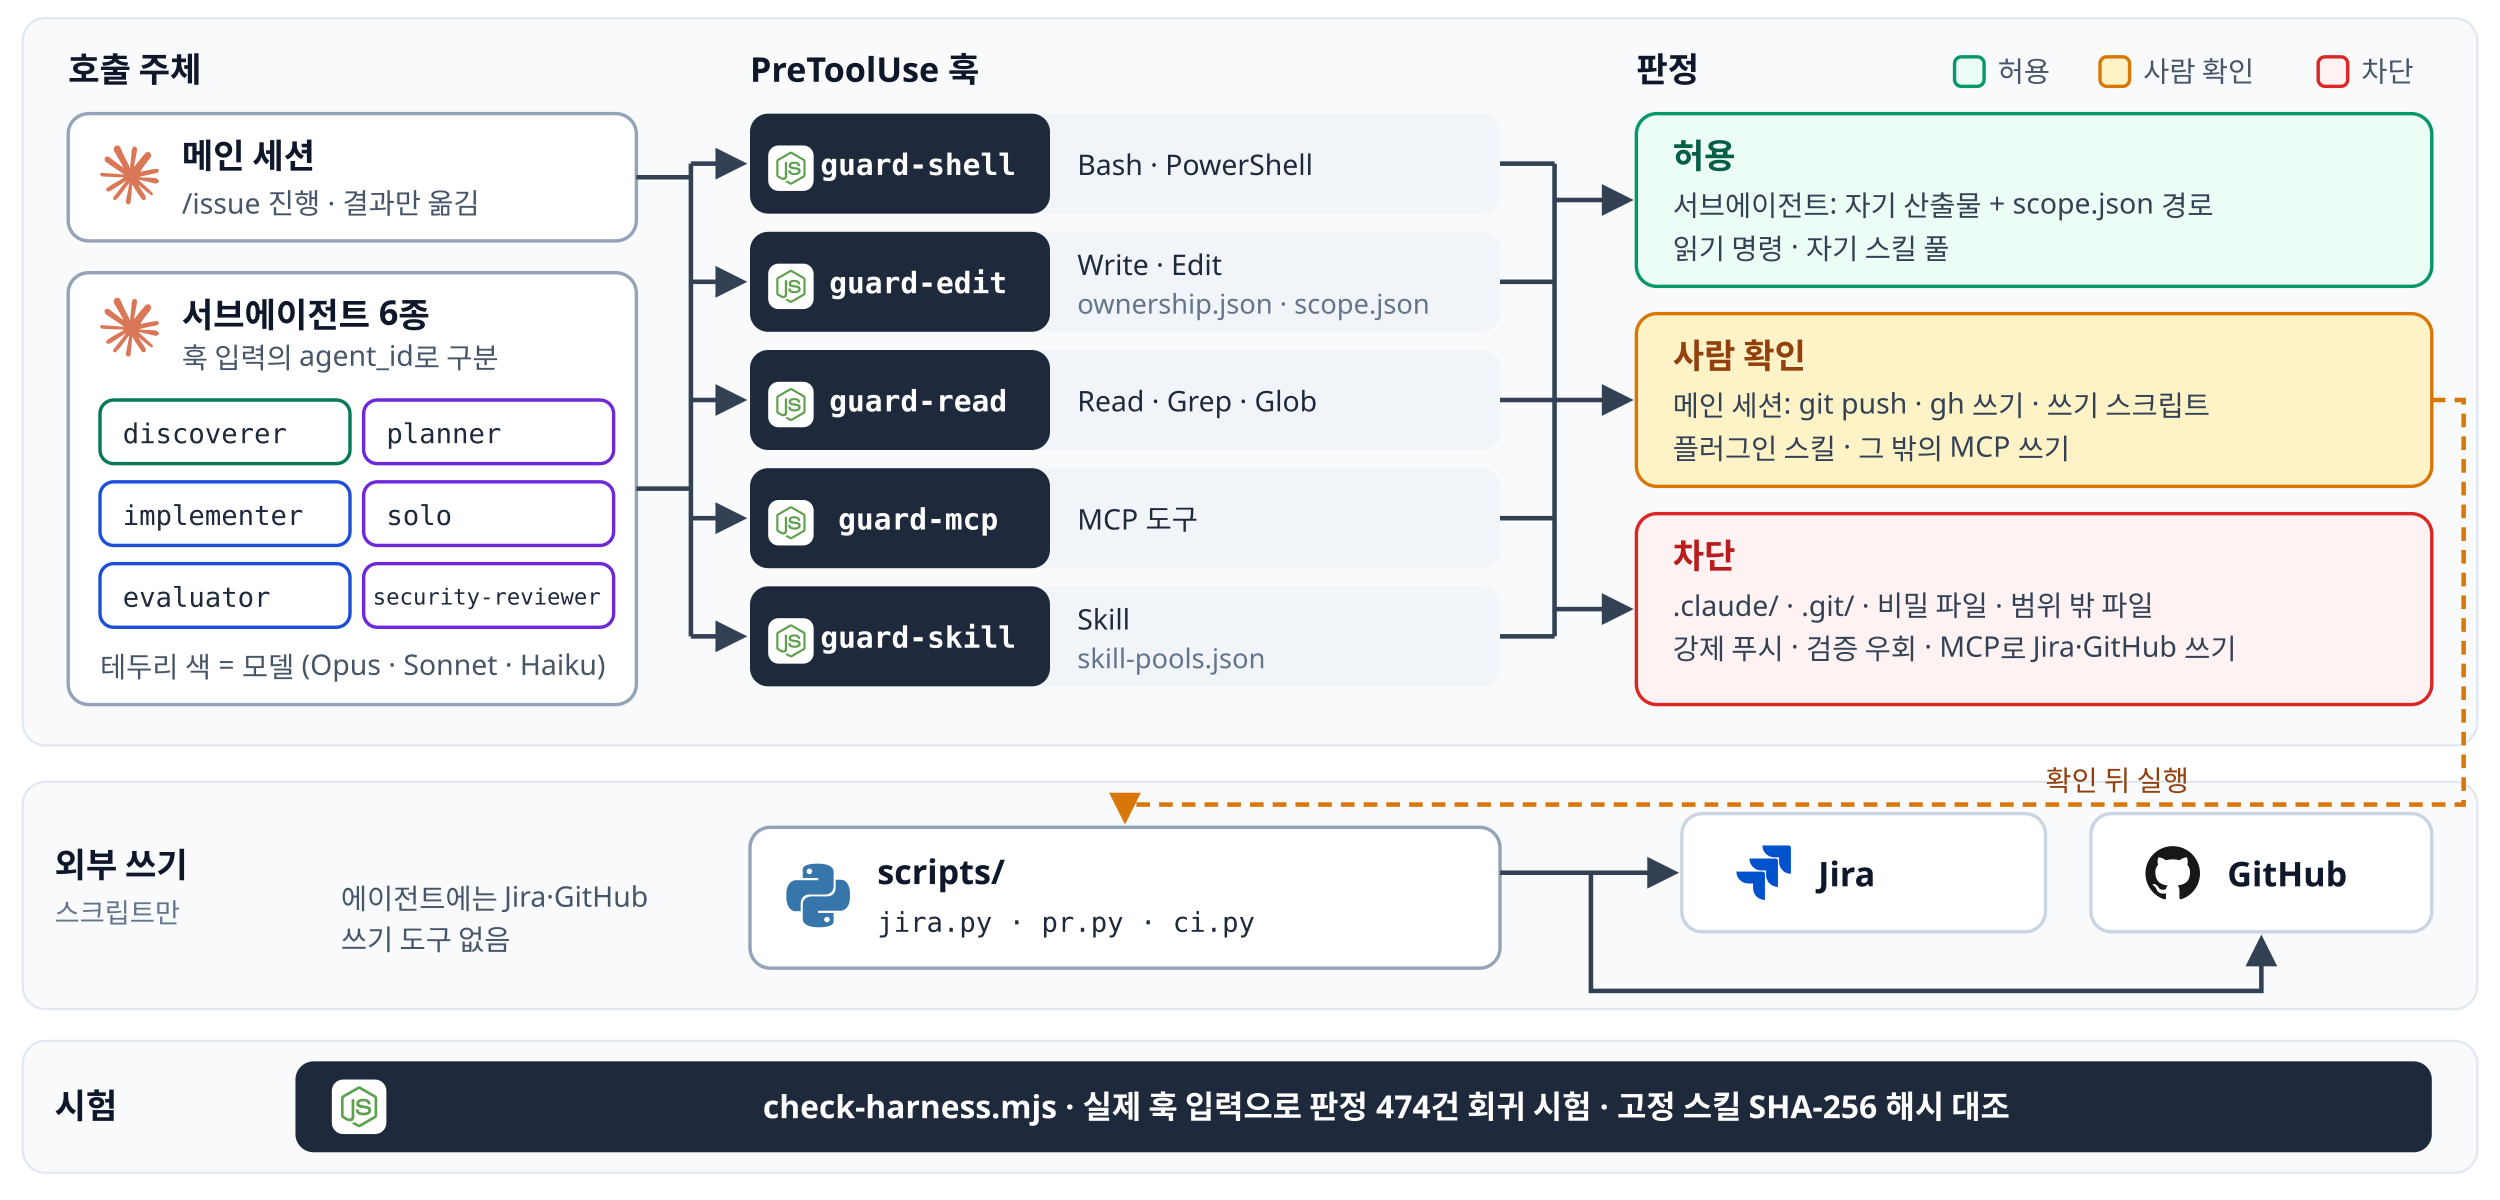
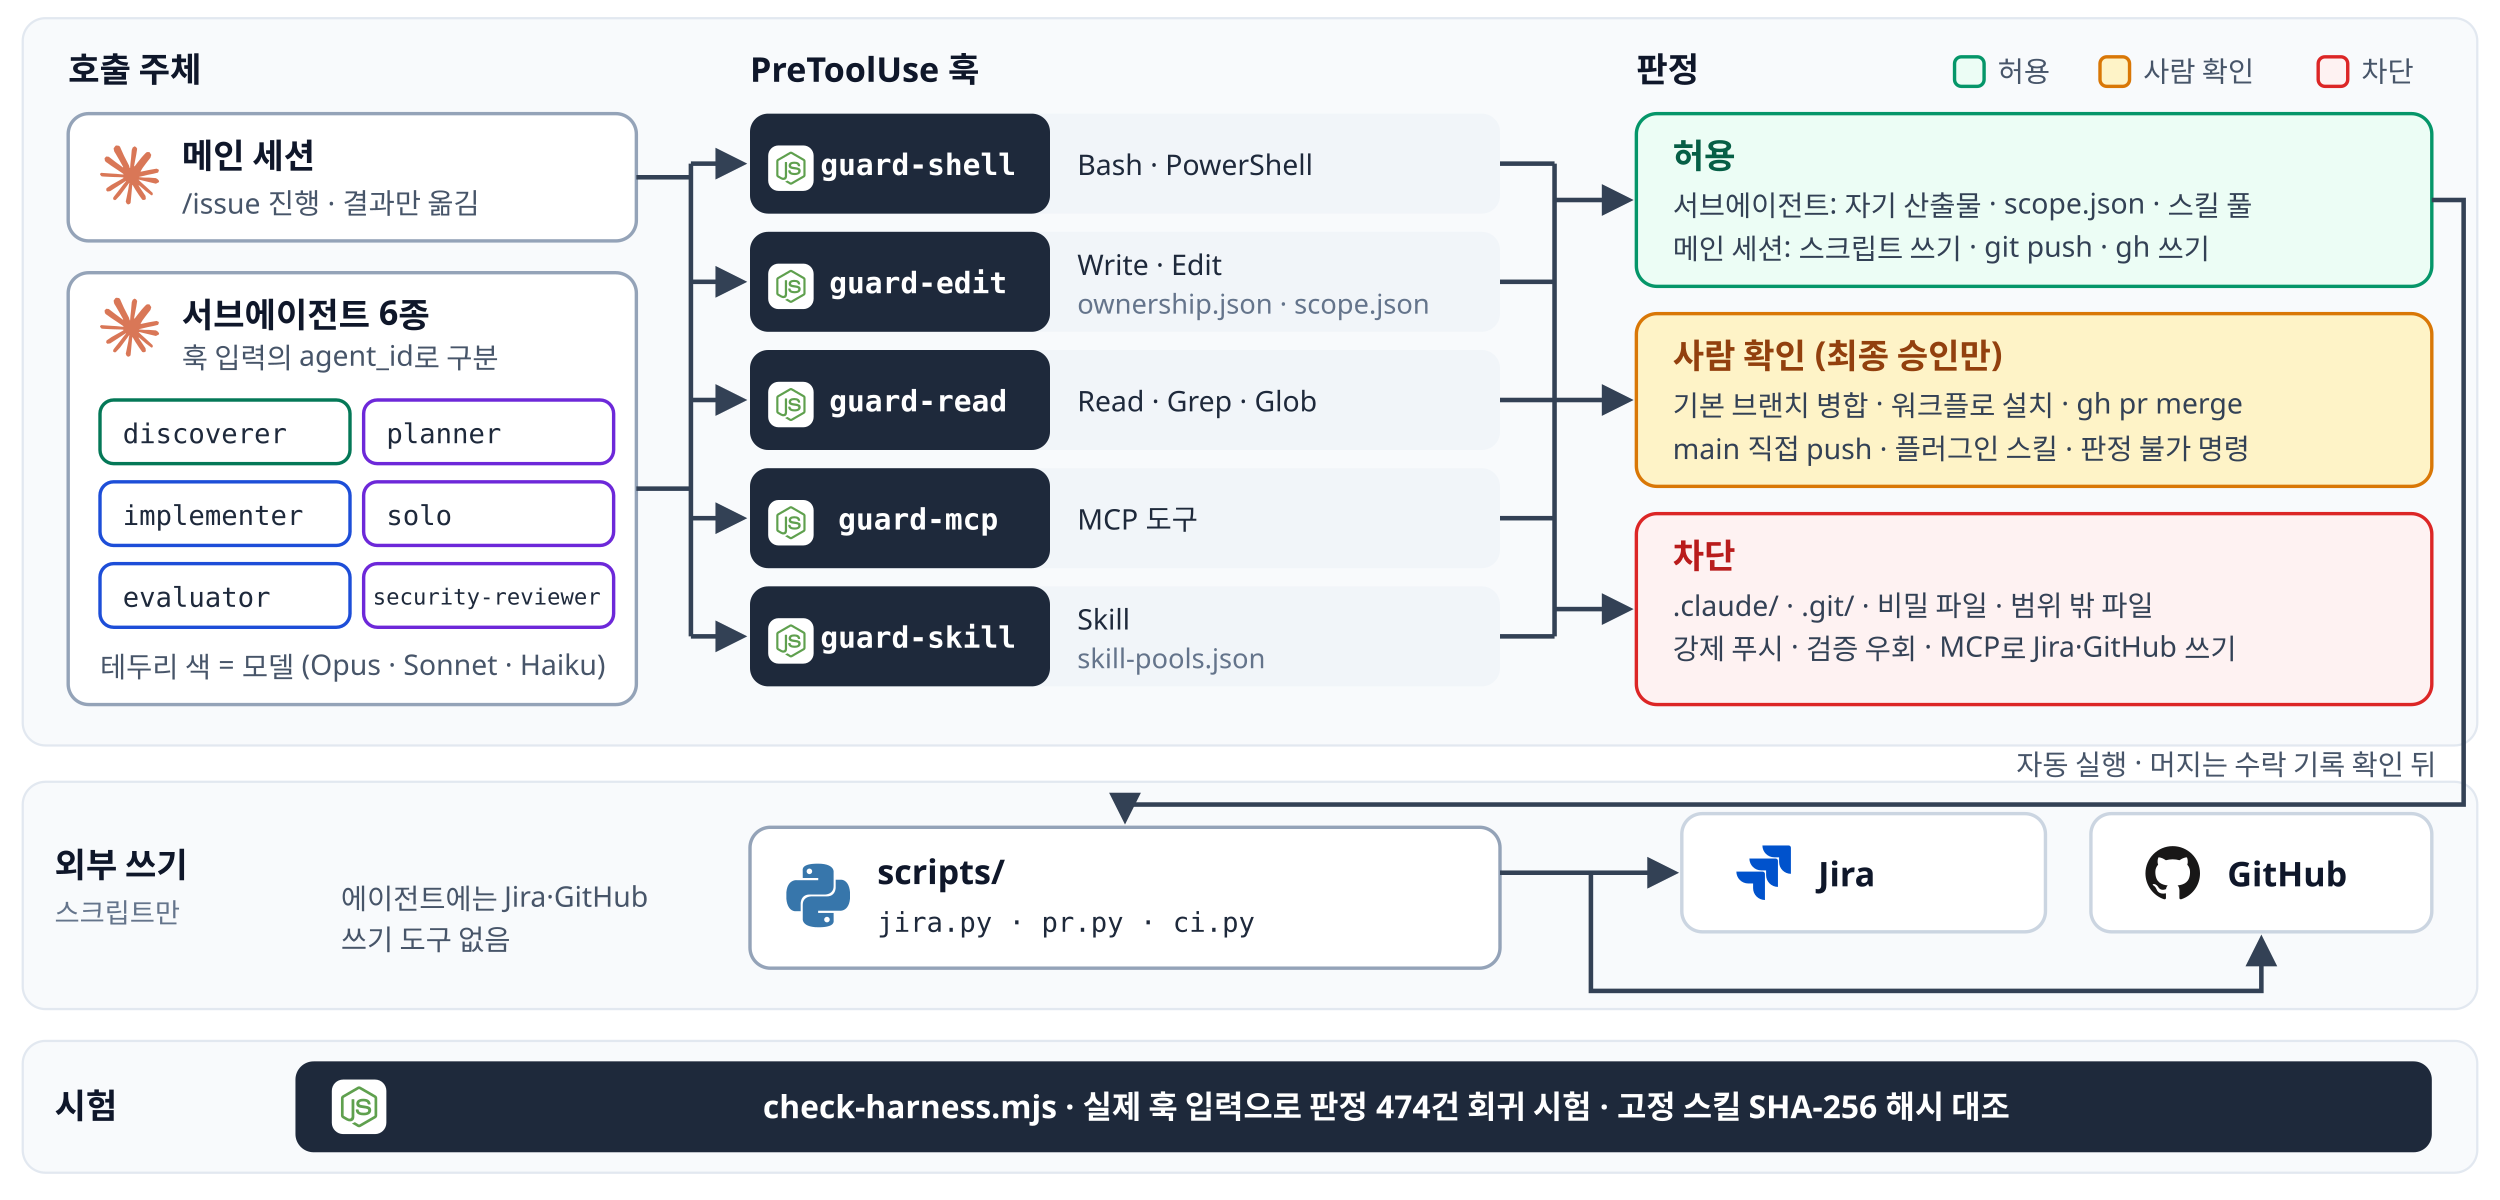
<svg xmlns="http://www.w3.org/2000/svg" viewBox="0 0 1100 528" width="1100" height="528" role="img" aria-labelledby="t d">
  <style>
text{font-family:'Pretendard','Noto Sans KR','Malgun Gothic',sans-serif;fill:#0F172A}
.title{font-size:22px;font-weight:700}.sub{font-size:13.5px;fill:#475569}.lg{font-size:12.5px;fill:#475569}
.lane{fill:#F8FAFC;stroke:#E2E8F0}.lt{font-size:15px;font-weight:700}.ls{font-size:12px;fill:#64748B}
.card{fill:#fff;stroke:#94A3B8;stroke-width:1.5}.ct{font-size:15px;font-weight:700}.cs{font-size:12.5px;fill:#475569}
.chip{fill:#fff;stroke-width:1.5}.c-opus{stroke:#6D28D9}.c-sonnet{stroke:#1D4ED8}.c-haiku{stroke:#047857}
.mono{font-family:'Cascadia Code',Consolas,monospace;font-size:12px;fill:#1E293B}
.hook{fill:#1E293B}.hookt{font-family:'Cascadia Code',Consolas,monospace;font-size:13px;font-weight:600;fill:#fff}
.row{fill:#F1F5F9}.rt{font-size:12.5px;fill:#1E293B}.rs{font-size:12px;fill:#64748B}
.ok{fill:#ECFDF5;stroke:#059669;stroke-width:1.5}.okt{font-size:15px;font-weight:700;fill:#065F46}
.ask{fill:#FEF3C7;stroke:#D97706;stroke-width:1.5}.askt{font-size:15px;font-weight:700;fill:#92400E}
.no{fill:#FEF2F2;stroke:#DC2626;stroke-width:1.5}.not{font-size:15px;font-weight:700;fill:#B91C1C}
.bt{font-size:12.5px;fill:#334155}
.ext{fill:#fff;stroke:#CBD5E1;stroke-width:1.5}
.bus{fill:none;stroke:#334155;stroke-width:2}
.flow{fill:none;stroke:#334155;stroke-width:2;marker-end:url(#a)}
.flowa{fill:none;stroke:#D97706;stroke-width:2;stroke-dasharray:6 4;marker-end:url(#aa)}
.ctrl{fill:#1E293B}.ctrlt{font-size:14px;font-weight:600;fill:#fff}
.wchip{fill:#fff}
</style>
  <defs>
    <marker id="a" viewBox="0 0 10 10" refX="8" refY="5" markerWidth="7" markerHeight="7" orient="auto">
      <path d="M0 0L10 5L0 10z" fill="#334155" />
    </marker>
    <marker id="aa" viewBox="0 0 10 10" refX="8" refY="5" markerWidth="7" markerHeight="7" orient="auto">
      <path d="M0 0L10 5L0 10z" fill="#D97706" />
    </marker>
    <symbol id="ic-nodedotjs" viewBox="0 0 24 24">
      <path fill="#5FA04E" d="M11.998,24c-0.321,0-0.641-0.084-0.922-0.247l-2.936-1.737c-0.438-0.245-0.224-0.332-0.08-0.383 c0.585-0.203,0.703-0.25,1.328-0.604c0.065-0.037,0.151-0.023,0.218,0.017l2.256,1.339c0.082,0.045,0.197,0.045,0.272,0l8.795-5.076 c0.082-0.047,0.134-0.141,0.134-0.238V6.921c0-0.099-0.053-0.192-0.137-0.242l-8.791-5.072c-0.081-0.047-0.189-0.047-0.271,0 L3.075,6.68C2.99,6.729,2.936,6.825,2.936,6.921v10.15c0,0.097,0.054,0.189,0.139,0.235l2.409,1.392 c1.307,0.654,2.108-0.116,2.108-0.89V7.787c0-0.142,0.114-0.253,0.256-0.253h1.115c0.139,0,0.255,0.112,0.255,0.253v10.021 c0,1.745-0.95,2.745-2.604,2.745c-0.508,0-0.909,0-2.026-0.551L2.28,18.675c-0.57-0.329-0.922-0.945-0.922-1.604V6.921 c0-0.659,0.353-1.275,0.922-1.603l8.795-5.082c0.557-0.315,1.296-0.315,1.848,0l8.794,5.082c0.57,0.329,0.924,0.944,0.924,1.603 v10.15c0,0.659-0.354,1.273-0.924,1.604l-8.794,5.078C12.643,23.916,12.324,24,11.998,24z M19.099,13.993 c0-1.9-1.284-2.406-3.987-2.763c-2.731-0.361-3.009-0.548-3.009-1.187c0-0.528,0.235-1.233,2.258-1.233 c1.807,0,2.473,0.389,2.747,1.607c0.024,0.115,0.129,0.199,0.247,0.199h1.141c0.071,0,0.138-0.031,0.186-0.081 c0.048-0.054,0.074-0.123,0.067-0.196c-0.177-2.098-1.571-3.076-4.388-3.076c-2.508,0-4.004,1.058-4.004,2.833 c0,1.925,1.488,2.457,3.895,2.695c2.88,0.282,3.103,0.703,3.103,1.269c0,0.983-0.789,1.402-2.642,1.402 c-2.327,0-2.839-0.584-3.011-1.742c-0.02-0.124-0.126-0.215-0.253-0.215h-1.137c-0.141,0-0.254,0.112-0.254,0.253 c0,1.482,0.806,3.248,4.655,3.248C17.501,17.007,19.099,15.91,19.099,13.993z" />
    </symbol>
    <symbol id="ic-claude" viewBox="0 0 24 24">
      <path fill="#D97757" d="m4.714 15.956 4.717-2.647.079-.231-.079-.128h-.231l-.789-.049-2.696-.073-2.337-.097-2.265-.121-.571-.121-.534-.704.055-.352.48-.322.686.061 1.518.103 2.277.158 1.651.097 2.447.255h.389l.055-.158-.134-.097-.103-.097L6.973 9.836l-2.55-1.688-1.336-.971-.723-.492-.364-.461-.158-1.008.656-.723.88.061.225.061.892.686 1.906 1.475 2.489 1.834.364.303.146-.103.018-.073-.164-.273-1.354-2.447-1.445-2.489-.643-1.032-.17-.619c-.061-.255-.103-.467-.103-.729L6.287.134 6.7 0l.996.134.419.364.619 1.415 1.002 2.228 1.554 3.03.455.898.243.832.091.255h.158v-.146l.128-1.706.237-2.095.231-2.696.079-.759.376-.911.747-.492.583.279.48.686-.067.443-.285 1.852-.559 2.902-.364 1.943h.212l.243-.243.984-1.305 1.651-2.064.729-.82.85-.905.546-.431h1.032l.759 1.129-.34 1.166-1.062 1.348-.88 1.141-1.263 1.7-.789 1.36.073.109.188-.018 2.853-.607 1.542-.279 1.84-.316.832.389.091.395-.328.807-1.967.486-2.307.461-3.436.814-.043.03.049.061 1.548.146.662.036h1.621l3.018.225.789.522.474.638-.079.486-1.214.619-1.639-.389-3.825-.911-1.311-.328h-.182v.109l1.093 1.069 2.003 1.809 2.507 2.331.128.577-.322.455-.34-.049-2.204-1.657-.85-.747-1.925-1.621h-.128v.17l.443.65 2.344 3.521.121 1.081-.17.352-.607.212-.668-.121-1.372-1.925L14.38 17.959l-1.141-1.943-.14.079-.674 7.255-.316.37-.729.279-.607-.461-.322-.747.322-1.475.389-1.925.316-1.53.285-1.9.17-.631-.012-.043-.14.018-1.433 1.967-2.18 2.945-1.724 1.846-.413.164-.716-.37.067-.662.401-.589 2.386-3.036 1.439-1.882.929-1.087-.006-.158h-.055l-6.338 4.116-1.129.146-.486-.455.061-.747.231-.243 1.906-1.311Z" />
    </symbol>
    <symbol id="ic-python" viewBox="0 0 24 24">
      <path fill="#3776AB" d="M14.25.18l.9.2.73.26.59.3.45.32.34.34.25.34.16.33.1.3.04.26.02.2-.01.13V8.5l-.05.63-.13.55-.21.46-.26.38-.3.31-.33.25-.35.19-.35.14-.33.1-.3.07-.26.04-.21.02H8.77l-.69.05-.59.14-.5.22-.41.27-.33.32-.27.35-.2.36-.15.37-.1.35-.07.32-.04.27-.02.21v3.06H3.17l-.21-.03-.28-.07-.32-.12-.35-.18-.36-.26-.36-.36-.35-.46-.32-.59-.28-.73-.21-.88-.14-1.05-.05-1.23.06-1.22.16-1.04.24-.87.32-.71.36-.57.4-.44.42-.33.42-.24.4-.16.36-.1.32-.05.24-.01h.16l.06.01h8.16v-.83H6.18l-.01-2.75-.02-.37.05-.34.11-.31.17-.28.25-.26.31-.23.38-.2.44-.18.51-.15.58-.12.64-.1.71-.06.77-.04.84-.02 1.27.05zm-6.3 1.98l-.23.33-.08.41.08.41.23.34.33.22.41.09.41-.09.33-.22.23-.34.08-.41-.08-.41-.23-.33-.33-.22-.41-.09-.41.09zm13.09 3.95l.28.06.32.12.35.18.36.27.36.35.35.47.32.59.28.73.21.88.14 1.04.05 1.23-.06 1.23-.16 1.04-.24.86-.32.71-.36.57-.4.45-.42.33-.42.24-.4.16-.36.09-.32.05-.24.02-.16-.01h-8.22v.82h5.84l.01 2.76.02.36-.05.34-.11.31-.17.29-.25.25-.31.24-.38.2-.44.17-.51.15-.58.13-.64.09-.71.07-.77.04-.84.01-1.27-.04-1.07-.14-.9-.2-.73-.25-.59-.3-.45-.33-.34-.34-.25-.34-.16-.33-.1-.3-.04-.25-.02-.2.01-.13v-5.34l.05-.64.13-.54.21-.46.26-.38.3-.32.33-.24.35-.2.35-.14.33-.1.3-.06.26-.04.21-.02.13-.01h5.84l.69-.05.59-.14.5-.21.41-.28.33-.32.27-.35.2-.36.15-.36.1-.35.07-.32.04-.28.02-.21V6.07h2.09l.14.01zm-6.47 14.25l-.23.33-.08.41.08.41.23.33.33.23.41.08.41-.08.33-.23.23-.33.08-.41-.08-.41-.23-.33-.33-.23-.41-.08-.41.08z" />
    </symbol>
    <symbol id="ic-jira" viewBox="0 0 24 24">
      <path fill="#0052CC" d="M11.571 11.513H0a5.218 5.218 0 0 0 5.232 5.215h2.13v2.057A5.215 5.215 0 0 0 12.575 24V12.518a1.005 1.005 0 0 0-1.005-1.005zm5.723-5.756H5.736a5.215 5.215 0 0 0 5.215 5.214h2.129v2.058a5.218 5.218 0 0 0 5.215 5.214V6.758a1.001 1.001 0 0 0-1.001-1.001zM23.013 0H11.455a5.215 5.215 0 0 0 5.215 5.215h2.129v2.057A5.215 5.215 0 0 0 24 12.483V1.005A1.001 1.001 0 0 0 23.013 0Z" />
    </symbol>
    <symbol id="ic-github" viewBox="0 0 24 24">
      <path fill="#181717" d="M12 .297c-6.63 0-12 5.373-12 12 0 5.303 3.438 9.8 8.205 11.385.6.113.82-.258.82-.577 0-.285-.01-1.04-.015-2.04-3.338.724-4.042-1.61-4.042-1.61C4.422 18.07 3.633 17.7 3.633 17.7c-1.087-.744.084-.729.084-.729 1.205.084 1.838 1.236 1.838 1.236 1.07 1.835 2.809 1.305 3.495.998.108-.776.417-1.305.76-1.605-2.665-.3-5.466-1.332-5.466-5.93 0-1.31.465-2.38 1.235-3.22-.135-.303-.54-1.523.105-3.176 0 0 1.005-.322 3.3 1.23.96-.267 1.98-.399 3-.405 1.02.006 2.04.138 3 .405 2.28-1.552 3.285-1.23 3.285-1.23.645 1.653.24 2.873.12 3.176.765.84 1.23 1.91 1.23 3.22 0 4.61-2.805 5.625-5.475 5.92.42.36.81 1.096.81 2.22 0 1.606-.015 2.896-.015 3.286 0 .315.21.69.825.57C20.565 22.092 24 17.592 24 12.297c0-6.627-5.373-12-12-12" />
    </symbol>
    <symbol id="nodechip" viewBox="0 0 22 22">
      <rect width="22" height="22" rx="5" fill="#fff" />
      <use href="#ic-nodedotjs" x="3" y="3" width="16" height="16" />
    </symbol>
  </defs>
  <rect width="1100" height="528" fill="#fff" />
  <g transform="translate(0,-72)">
    <rect x="10" y="80" width="1080" height="320" rx="10" class="lane" />
    <text x="30" y="108" class="lt">호출 주체</text>
    <rect x="30" y="122" width="250" height="56" rx="9" class="card" />
    <use href="#ic-claude" x="44" y="136" width="26" height="26" />
    <text x="80" y="146" class="ct">메인 세션</text>
    <text x="80" y="166" class="cs">/issue 진행 · 결과만 옮김</text>
    <rect x="30" y="192" width="250" height="190" rx="9" class="card" />
    <use href="#ic-claude" x="44" y="203" width="26" height="26" />
    <text x="80" y="216" class="ct">서브에이전트 6종</text>
    <text x="80" y="234" class="cs">훅 입력의 agent_id로 구분</text>
    <rect x="44" y="248" width="110" height="28" rx="6" class="chip c-haiku" />
    <text x="54" y="267" class="mono">discoverer</text>
    <rect x="160" y="248" width="110" height="28" rx="6" class="chip c-opus" />
    <text x="170" y="267" class="mono">planner</text>
    <rect x="44" y="284" width="110" height="28" rx="6" class="chip c-sonnet" />
    <text x="54" y="303" class="mono">implementer</text>
    <rect x="160" y="284" width="110" height="28" rx="6" class="chip c-opus" />
    <text x="170" y="303" class="mono">solo</text>
    <rect x="44" y="320" width="110" height="28" rx="6" class="chip c-sonnet" />
    <text x="54" y="339" class="mono">evaluator</text>
    <rect x="160" y="320" width="110" height="28" rx="6" class="chip c-opus" />
    <text x="164" y="338" class="mono" style="font-size:9.8px">security-reviewer</text>
    <text x="44" y="370" class="cs">테두리 색 = 모델 (Opus · Sonnet · Haiku)</text>
    <path d="M280 150H304" class="bus" />
    <path d="M280 287H304" class="bus" />
    <path d="M304 144V352" class="bus" />
    <path d="M304 144H326" class="flow" />
    <path d="M304 196H326" class="flow" />
    <path d="M304 248H326" class="flow" />
    <path d="M304 300H326" class="flow" />
    <path d="M304 352H326" class="flow" />
    <text x="330" y="108" class="lt">PreToolUse 훅</text>
    <g>
      <rect x="330" y="122" width="330" height="44" rx="8" class="row" />
      <rect x="330" y="122" width="132" height="44" rx="8" class="hook" />
      <use href="#nodechip" x="338" y="136" width="20" height="20" />
      <text x="404" y="149" text-anchor="middle" class="hookt">guard-shell</text>
      <text x="474" y="149" class="rt">Bash · PowerShell</text>
      <rect x="330" y="174" width="330" height="44" rx="8" class="row" />
      <rect x="330" y="174" width="132" height="44" rx="8" class="hook" />
      <use href="#nodechip" x="338" y="188" width="20" height="20" />
      <text x="404" y="201" text-anchor="middle" class="hookt">guard-edit</text>
      <text x="474" y="193" class="rt">Write · Edit</text>
      <text x="474" y="210" class="rs">ownership.json · scope.json</text>
      <rect x="330" y="226" width="330" height="44" rx="8" class="row" />
      <rect x="330" y="226" width="132" height="44" rx="8" class="hook" />
      <use href="#nodechip" x="338" y="240" width="20" height="20" />
      <text x="404" y="253" text-anchor="middle" class="hookt">guard-read</text>
      <text x="474" y="253" class="rt">Read · Grep · Glob</text>
      <rect x="330" y="278" width="330" height="44" rx="8" class="row" />
      <rect x="330" y="278" width="132" height="44" rx="8" class="hook" />
      <use href="#nodechip" x="338" y="292" width="20" height="20" />
      <text x="404" y="305" text-anchor="middle" class="hookt">guard-mcp</text>
      <text x="474" y="305" class="rt">MCP 도구</text>
      <rect x="330" y="330" width="330" height="44" rx="8" class="row" />
      <rect x="330" y="330" width="132" height="44" rx="8" class="hook" />
      <use href="#nodechip" x="338" y="344" width="20" height="20" />
      <text x="404" y="357" text-anchor="middle" class="hookt">guard-skill</text>
      <text x="474" y="349" class="rt">Skill</text>
      <text x="474" y="366" class="rs">skill-pools.json</text>
    </g>
    <path d="M660 144H684M660 196H684M660 248H684M660 300H684M660 352H684" class="bus" />
    <path d="M684 144V352" class="bus" />
    <path d="M684 160H716" class="flow" />
    <path d="M684 248H716" class="flow" />
    <path d="M684 340H716" class="flow" />
    <text x="720" y="108" class="lt">판정</text>
    <g transform="translate(860,94)">
      <rect x="0" y="3" width="13" height="13" rx="3" class="ok" />
      <text x="19" y="14" class="lg">허용</text>
      <rect x="64" y="3" width="13" height="13" rx="3" class="ask" />
      <text x="83" y="14" class="lg">사람 확인</text>
      <rect x="160" y="3" width="13" height="13" rx="3" class="no" />
      <text x="179" y="14" class="lg">차단</text>
    </g>
    <rect x="720" y="122" width="350" height="76" rx="9" class="ok" />
    <text x="736" y="146" class="okt">허용</text>
-     <text x="736" y="167" class="bt">서브에이전트: 자기 산출물 + scope.json 경로</text>
-     <text x="736" y="186" class="bt">읽기 명령 · 자기 스킬 풀</text>
+     <text x="736" y="167" class="bt">서브에이전트: 자기 산출물 · scope.json · 스킬 풀</text>
+     <text x="736" y="186" class="bt">메인 세션: 스크립트 쓰기 · git push · gh 쓰기</text>
    <rect x="720" y="210" width="350" height="76" rx="9" class="ask" />
-     <text x="736" y="234" class="askt">사람 확인</text>
-     <text x="736" y="255" class="bt">메인 세션: git push · gh 쓰기 · 쓰기 스크립트</text>
-     <text x="736" y="274" class="bt">플러그인 스킬 · 그 밖의 MCP 쓰기</text>
+     <text x="736" y="234" class="askt">사람 확인 (최종 승인만)</text>
+     <text x="736" y="255" class="bt">기본 브랜치 병합 · 워크플로 설치 · gh pr merge</text>
+     <text x="736" y="274" class="bt">main 직접 push · 플러그인 스킬 · 판정 불가 명령</text>
    <rect x="720" y="298" width="350" height="84" rx="9" class="no" />
    <text x="736" y="322" class="not">차단</text>
    <text x="736" y="343" class="bt">.claude/ · .git/ · 비밀 파일 · 범위 밖 파일</text>
    <text x="736" y="362" class="bt">강제 푸시 · 검증 우회 · MCP로 Jira·GitHub 쓰기</text>
    <rect x="10" y="416" width="1080" height="100" rx="10" class="lane" />
    <text x="24" y="458" class="lt">외부 쓰기</text>
    <text x="24" y="478" class="ls">스크립트만</text>
-     <path d="M1070 248H1084V426H495V432" class="flowa" />
-     <text x="900" y="420" class="lg" style="fill:#92400E">확인 뒤 실행</text>
+     <path d="M1070 160H1084V426H495V432" class="flow" />
+     <text x="1072" y="413" text-anchor="end" class="lg">자동 실행 · 머지는 수락 기록 확인 뒤</text>
    <rect x="330" y="436" width="330" height="62" rx="9" class="card" />
    <use href="#ic-python" x="346" y="452" width="28" height="28" />
    <text x="386" y="461" class="ct">scripts/</text>
    <text x="386" y="482" class="mono">jira.py · pr.py · ci.py</text>
    <path d="M660 456H736" class="flow" />
    <path d="M700 456V508H995V486" class="flow" />
    <rect x="740" y="430" width="160" height="52" rx="9" class="ext" />
    <use href="#ic-jira" x="764" y="444" width="24" height="24" />
    <text x="800" y="462" class="ct">Jira</text>
    <rect x="920" y="430" width="150" height="52" rx="9" class="ext" />
    <use href="#ic-github" x="944" y="444" width="24" height="24" />
    <text x="980" y="462" class="ct">GitHub</text>
    <text x="150" y="472" class="cs">에이전트에는 Jira·GitHub</text>
    <text x="150" y="490" class="cs">쓰기 도구 없음</text>
    <rect x="10" y="530" width="1080" height="58" rx="10" class="lane" />
    <text x="24" y="564" class="lt">시험</text>
    <rect x="130" y="539" width="940" height="40" rx="8" class="ctrl" />
    <rect x="146" y="547" width="24" height="24" rx="5" class="wchip" />
    <use href="#ic-nodedotjs" x="149" y="550" width="18" height="18" />
    <text x="610" y="564" text-anchor="middle" class="ctrlt">check-harness.mjs · 실제 훅 입력으로 판정 474건 회귀 시험 · 고정 스킬 SHA-256 해시 대조</text>
  </g>
</svg>
